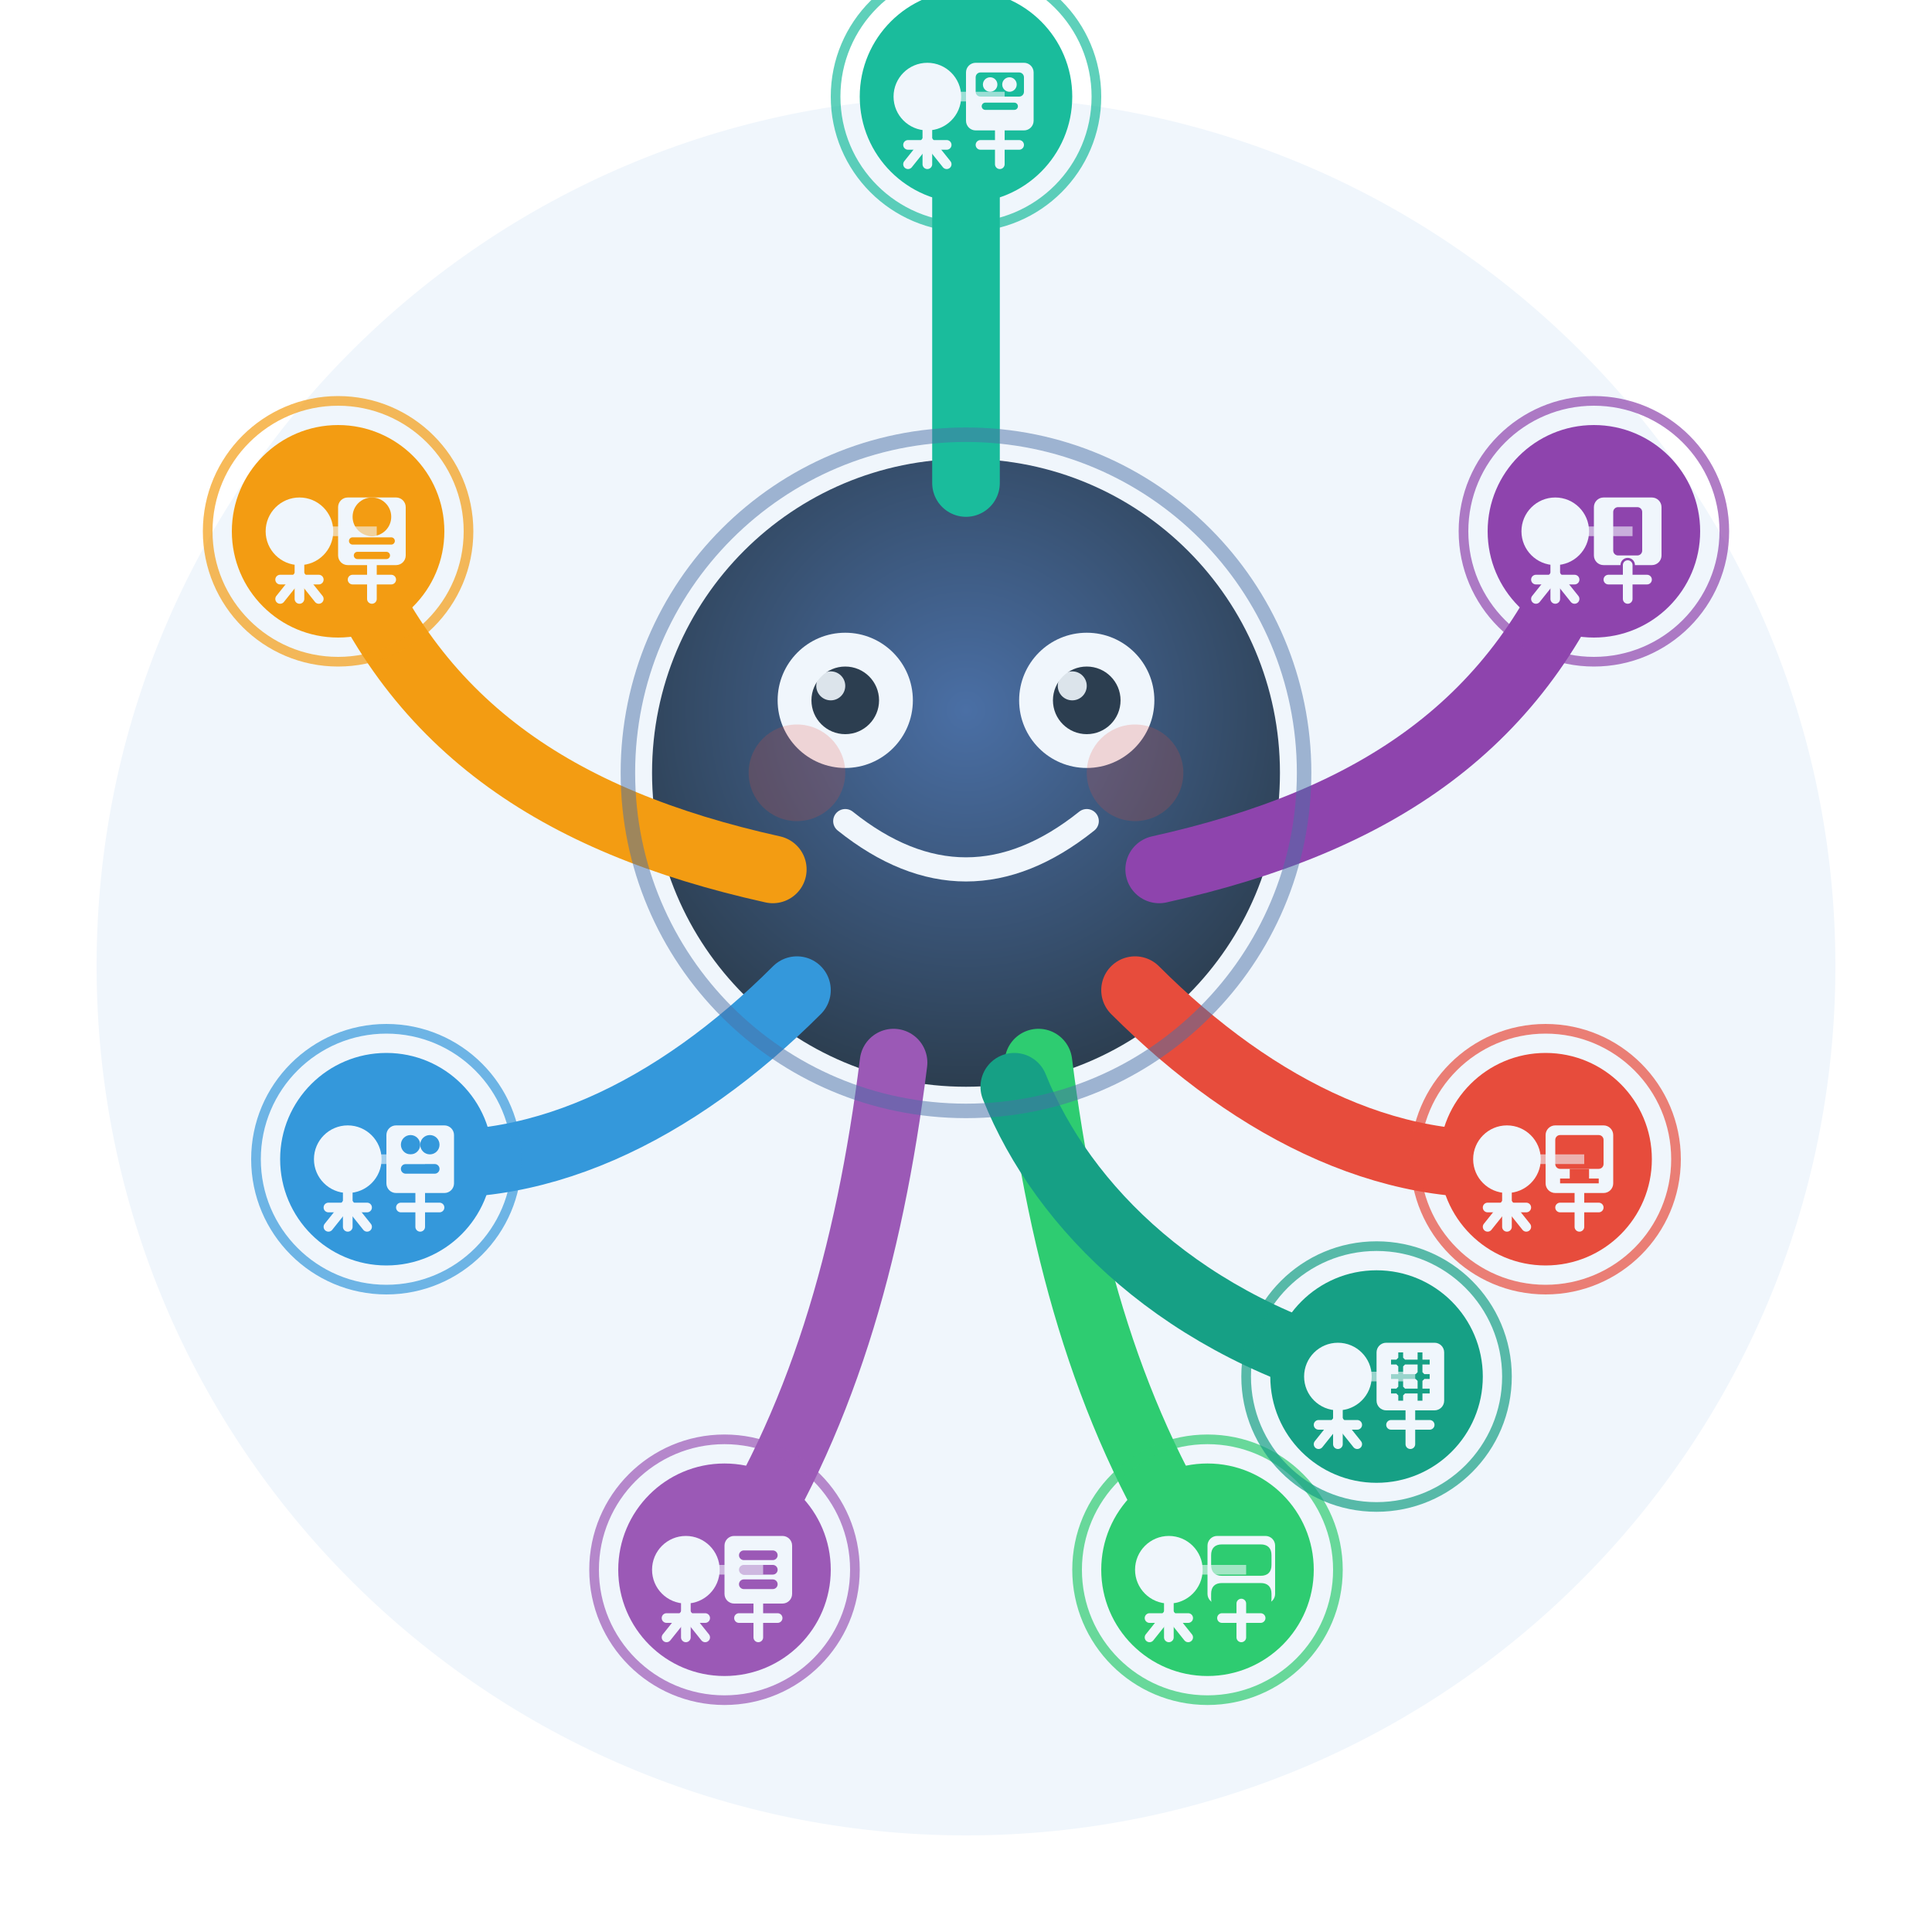
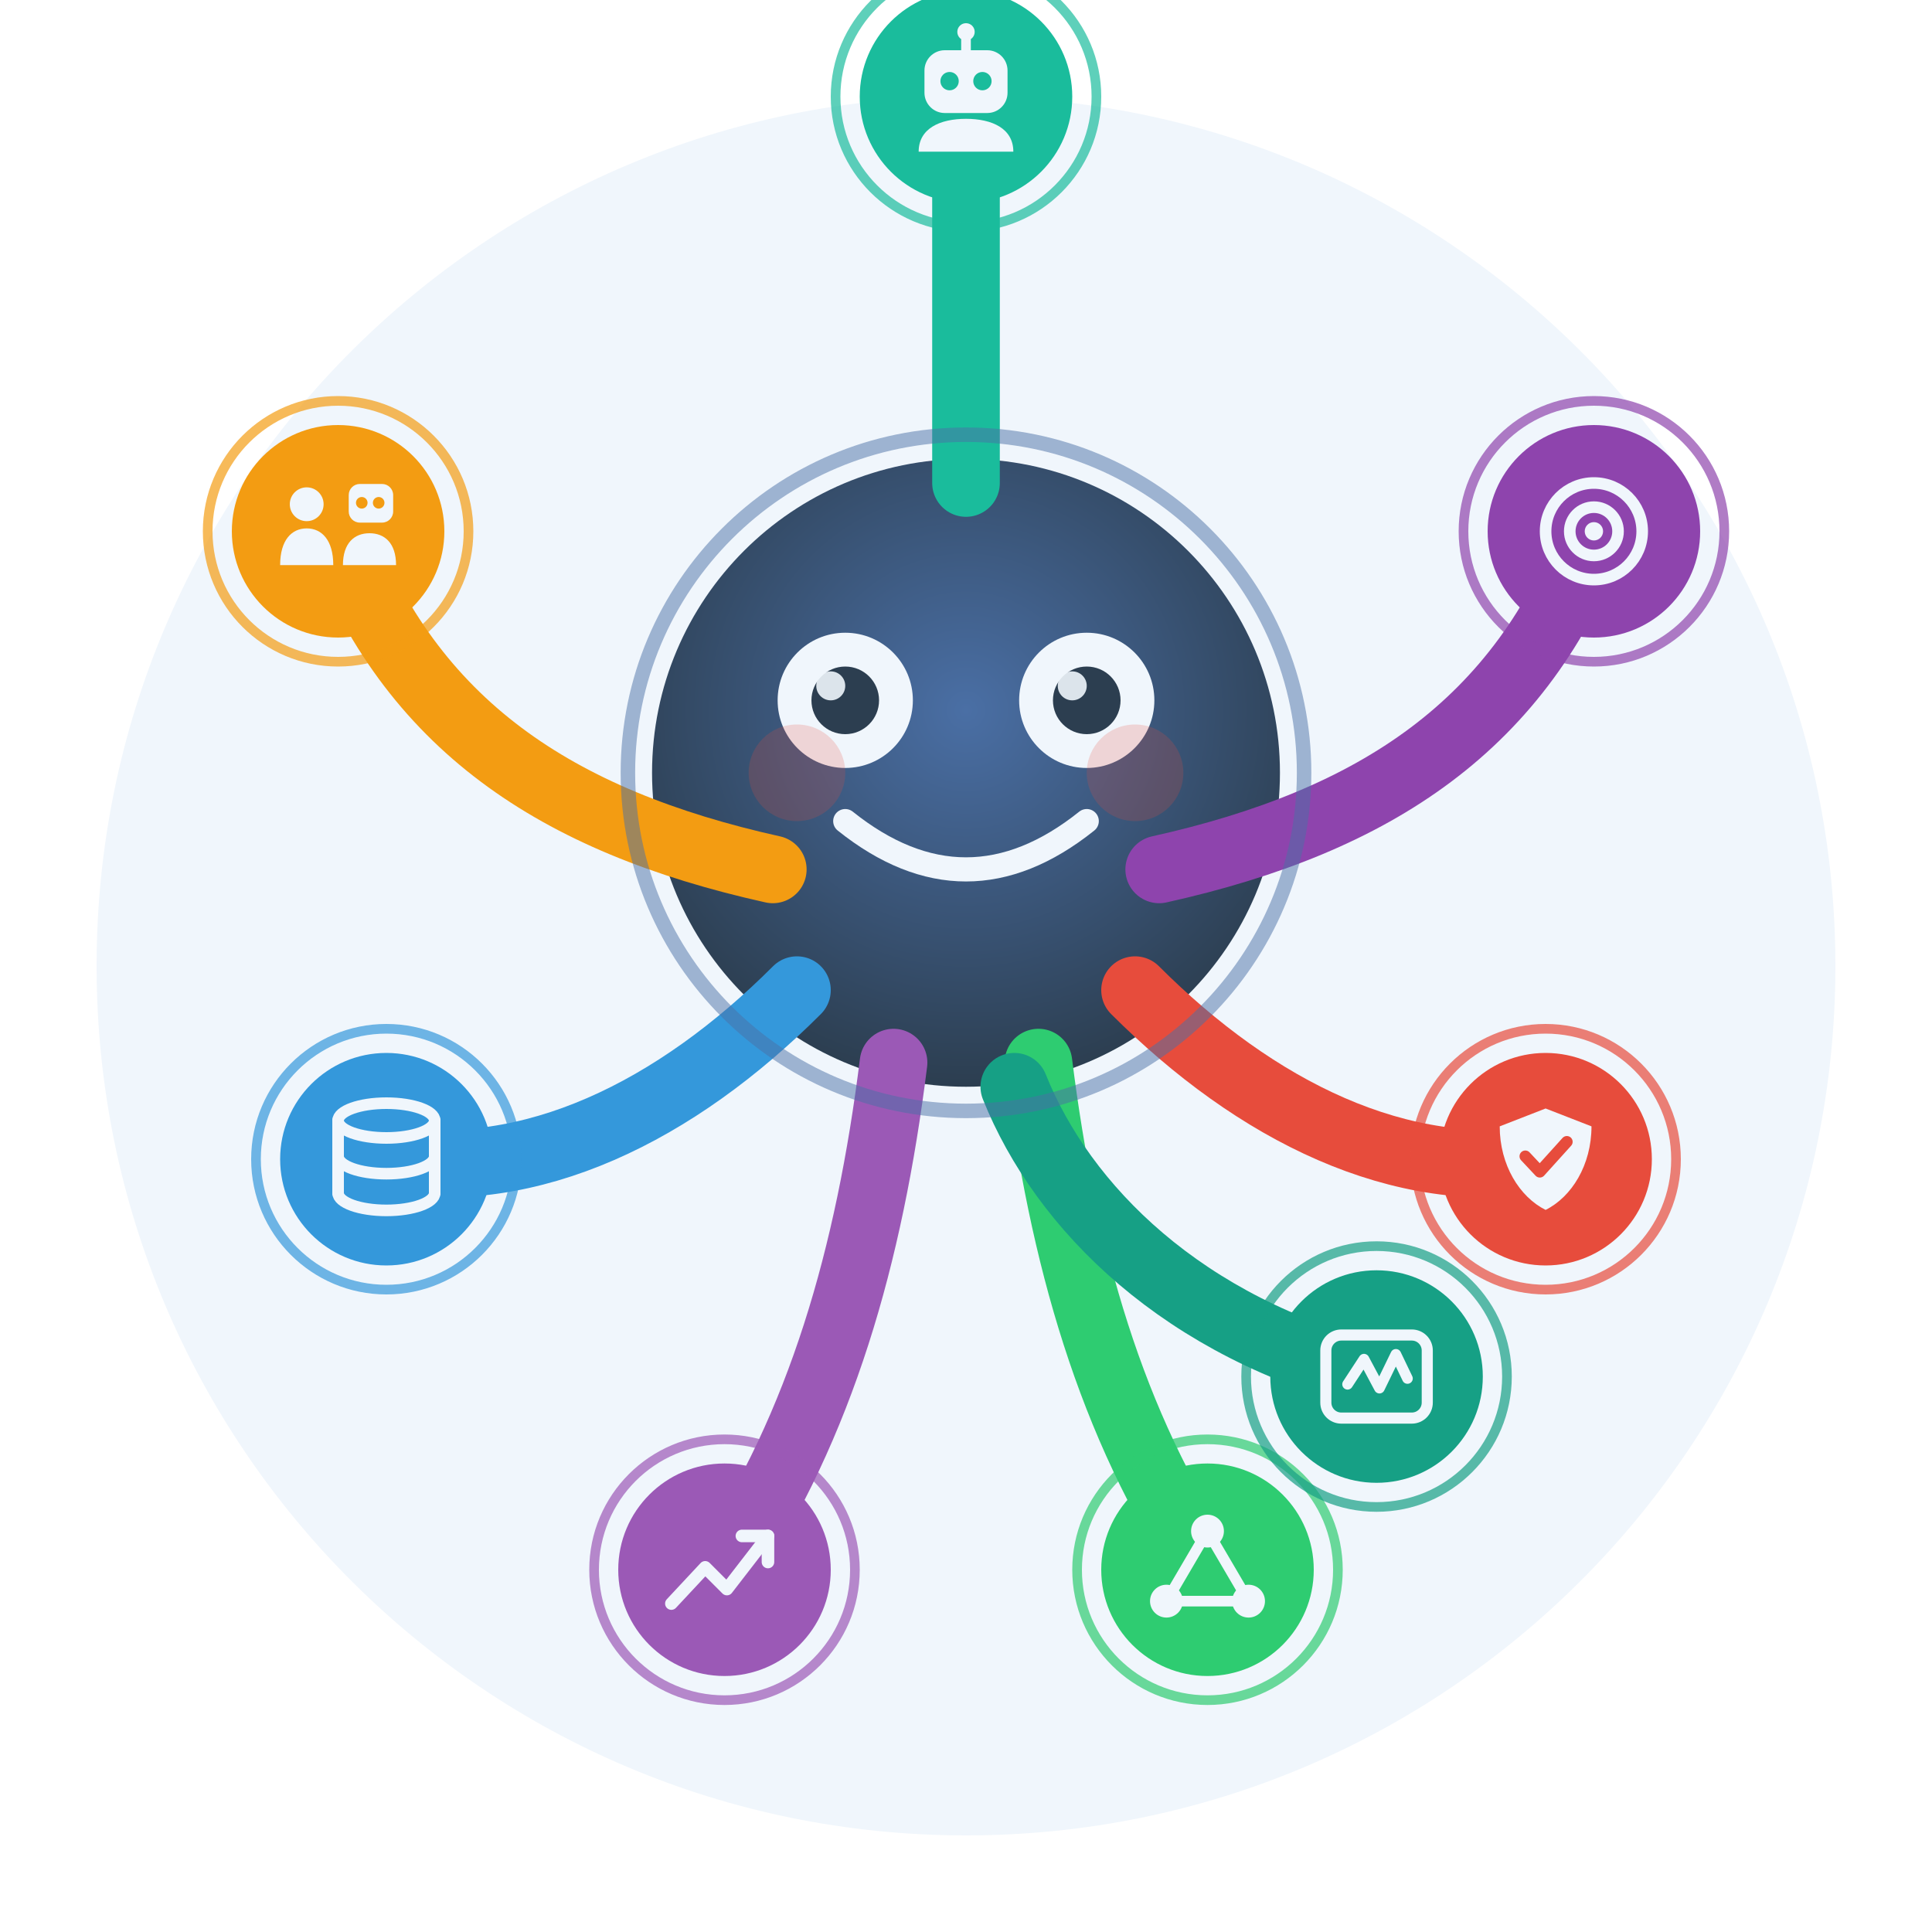
<svg xmlns="http://www.w3.org/2000/svg" viewBox="0 0 400 400">
  <circle cx="200" cy="200" r="180" fill="#f0f6fc" />
  <defs>
    <radialGradient id="headGradient" cx="50%" cy="40%" r="60%">
      <stop offset="0%" stop-color="#4a6fa5" />
      <stop offset="100%" stop-color="#2c3e50" />
    </radialGradient>
  </defs>
  <circle cx="200" cy="160" r="65" fill="url(#headGradient)" />
  <circle cx="175" cy="145" r="14" fill="#f0f6fc" />
  <circle cx="225" cy="145" r="14" fill="#f0f6fc" />
  <circle cx="175" cy="145" r="7" fill="#2c3e50">
    <animate attributeName="cy" values="143;147;143" dur="3s" repeatCount="indefinite" />
  </circle>
  <circle cx="225" cy="145" r="7" fill="#2c3e50">
    <animate attributeName="cy" values="143;147;143" dur="3s" repeatCount="indefinite" />
  </circle>
  <circle cx="172" cy="142" r="3" fill="#f0f6fc" opacity="0.9">
    <animate attributeName="cy" values="140;144;140" dur="3s" repeatCount="indefinite" />
  </circle>
  <circle cx="222" cy="142" r="3" fill="#f0f6fc" opacity="0.9">
    <animate attributeName="cy" values="140;144;140" dur="3s" repeatCount="indefinite" />
  </circle>
  <path d="M175,170 Q200,190 225,170" fill="none" stroke="#f0f6fc" stroke-width="5" stroke-linecap="round" />
  <circle cx="165" cy="160" r="10" fill="#e74c3c" opacity="0.2" />
  <circle cx="235" cy="160" r="10" fill="#e74c3c" opacity="0.2" />
  <path d="M165,205 C140,230 110,245 80,240" fill="none" stroke="#3498db" stroke-width="14" stroke-linecap="round">
    <animate attributeName="d" values="M165,205 C140,230 110,245 80,240; M165,205 C145,235 105,250 75,235; M165,205 C140,230 110,245 80,240" dur="4s" repeatCount="indefinite" />
  </path>
  <circle cx="80" cy="240" r="22" fill="#3498db" />
  <g transform="translate(80, 240)">
-     <circle cx="-8" cy="0" r="7" fill="#f0f6fc" />
-     <path d="M-8,7 L-8,14" stroke="#f0f6fc" stroke-width="2" stroke-linecap="round" />
-     <path d="M-12,10 L-4,10" stroke="#f0f6fc" stroke-width="2" stroke-linecap="round" />
-     <path d="M-12,14 L-8,9" stroke="#f0f6fc" stroke-width="2" stroke-linecap="round" />
-     <path d="M-4,14 L-8,9" stroke="#f0f6fc" stroke-width="2" stroke-linecap="round" />
-     <rect x="0" y="-7" width="14" height="14" rx="2" fill="#f0f6fc" />
-     <circle cx="5" cy="-3" r="2" fill="#3498db" />
-     <circle cx="9" cy="-3" r="2" fill="#3498db" />
-     <path d="M4,2 L10,2" stroke="#3498db" stroke-width="2" stroke-linecap="round" />
-     <path d="M7,7 L7,14" stroke="#f0f6fc" stroke-width="2" stroke-linecap="round" />
-     <path d="M3,10 L11,10" stroke="#f0f6fc" stroke-width="2" stroke-linecap="round" />
+     <ellipse cx="0" cy="-8" rx="10" ry="3.6" stroke="#f0f6fc" fill="none" stroke-linecap="round" stroke-linejoin="round" stroke-width="2.4" />
+     <path d="M-10,-8 L-10,7" stroke="#f0f6fc" fill="none" stroke-linecap="round" stroke-linejoin="round" stroke-width="2.4" />
+     <path d="M10,-8 L10,7" stroke="#f0f6fc" fill="none" stroke-linecap="round" stroke-linejoin="round" stroke-width="2.4" />
+     <path d="M-10,7 A 10,3.6 0 0 0 10,7" stroke="#f0f6fc" fill="none" stroke-linecap="round" stroke-linejoin="round" stroke-width="2.4" />
+     <path d="M-10,-0.6 A 10,3.6 0 0 0 10,-0.6" stroke="#f0f6fc" fill="none" stroke-linecap="round" stroke-linejoin="round" stroke-width="2.4" />
  </g>
  <path d="M185,220 C180,260 170,295 150,325" fill="none" stroke="#9b59b6" stroke-width="14" stroke-linecap="round">
    <animate attributeName="d" values="M185,220 C180,260 170,295 150,325; M185,220 C185,265 165,300 145,330; M185,220 C180,260 170,295 150,325" dur="3.7s" repeatCount="indefinite" />
  </path>
  <circle cx="150" cy="325" r="22" fill="#9b59b6" />
  <g transform="translate(150, 325)">
-     <circle cx="-8" cy="0" r="7" fill="#f0f6fc" />
-     <path d="M-8,7 L-8,14" stroke="#f0f6fc" stroke-width="2" stroke-linecap="round" />
-     <path d="M-12,10 L-4,10" stroke="#f0f6fc" stroke-width="2" stroke-linecap="round" />
-     <path d="M-12,14 L-8,9" stroke="#f0f6fc" stroke-width="2" stroke-linecap="round" />
-     <path d="M-4,14 L-8,9" stroke="#f0f6fc" stroke-width="2" stroke-linecap="round" />
-     <rect x="0" y="-7" width="14" height="14" rx="2" fill="#f0f6fc" />
-     <path d="M4,-3 L10,-3" stroke="#9b59b6" stroke-width="2" stroke-linecap="round" />
-     <path d="M4,0 L10,0" stroke="#9b59b6" stroke-width="2" stroke-linecap="round" />
-     <path d="M4,3 L10,3" stroke="#9b59b6" stroke-width="2" stroke-linecap="round" />
-     <path d="M7,7 L7,14" stroke="#f0f6fc" stroke-width="2" stroke-linecap="round" />
-     <path d="M3,10 L11,10" stroke="#f0f6fc" stroke-width="2" stroke-linecap="round" />
+     <path d="M-11,7 L-4,-0.5 L0.5,4 L9,-7" stroke="#f0f6fc" fill="none" stroke-linecap="round" stroke-linejoin="round" stroke-width="2.6" />
+     <path d="M3.6,-7 L9,-7 L9,-1.6" stroke="#f0f6fc" fill="none" stroke-linecap="round" stroke-linejoin="round" stroke-width="2.6" />
  </g>
  <path d="M215,220 C220,260 230,295 250,325" fill="none" stroke="#2ecc71" stroke-width="14" stroke-linecap="round">
    <animate attributeName="d" values="M215,220 C220,260 230,295 250,325; M215,220 C215,265 235,300 255,330; M215,220 C220,260 230,295 250,325" dur="4.1s" repeatCount="indefinite" />
  </path>
  <circle cx="250" cy="325" r="22" fill="#2ecc71" />
  <g transform="translate(250, 325)">
-     <circle cx="-8" cy="0" r="7" fill="#f0f6fc" />
-     <path d="M-8,7 L-8,14" stroke="#f0f6fc" stroke-width="2" stroke-linecap="round" />
-     <path d="M-12,10 L-4,10" stroke="#f0f6fc" stroke-width="2" stroke-linecap="round" />
-     <path d="M-12,14 L-8,9" stroke="#f0f6fc" stroke-width="2" stroke-linecap="round" />
-     <path d="M-4,14 L-8,9" stroke="#f0f6fc" stroke-width="2" stroke-linecap="round" />
-     <rect x="0" y="-7" width="14" height="14" rx="2" fill="#f0f6fc" />
-     <path d="M3,-5 L11,-5 Q13,-5 13,-3 L13,-1 Q13,1 11,1 L3,1 Q1,1 1,-1 L1,-3 Q1,-5 3,-5 Z" fill="#2ecc71" stroke="#2ecc71" stroke-width="0.5" />
-     <path d="M3,3 L11,3 Q13,3 13,5 L13,6 Q13,8 11,8 L3,8 Q1,8 1,6 L1,5 Q1,3 3,3 Z" fill="#2ecc71" stroke="#2ecc71" stroke-width="0.5" />
-     <path d="M7,7 L7,14" stroke="#f0f6fc" stroke-width="2" stroke-linecap="round" />
-     <path d="M3,10 L11,10" stroke="#f0f6fc" stroke-width="2" stroke-linecap="round" />
+     <path d="M0,-8 L-8.5,6.5 M0,-8 L8.5,6.5 M-8.5,6.5 L8.5,6.5" stroke="#f0f6fc" fill="none" stroke-linecap="round" stroke-linejoin="round" stroke-width="2.2" />
+     <circle cx="0" cy="-8" r="3.4" fill="#f0f6fc" />
+     <circle cx="-8.5" cy="6.5" r="3.4" fill="#f0f6fc" />
+     <circle cx="8.5" cy="6.5" r="3.4" fill="#f0f6fc" />
  </g>
  <path d="M235,205 C260,230 290,245 320,240" fill="none" stroke="#e74c3c" stroke-width="14" stroke-linecap="round">
    <animate attributeName="d" values="M235,205 C260,230 290,245 320,240; M235,205 C255,235 295,250 325,235; M235,205 C260,230 290,245 320,240" dur="3.8s" repeatCount="indefinite" />
  </path>
  <circle cx="320" cy="240" r="22" fill="#e74c3c" />
  <g transform="translate(320, 240)">
-     <circle cx="-8" cy="0" r="7" fill="#f0f6fc" />
-     <path d="M-8,7 L-8,14" stroke="#f0f6fc" stroke-width="2" stroke-linecap="round" />
-     <path d="M-12,10 L-4,10" stroke="#f0f6fc" stroke-width="2" stroke-linecap="round" />
-     <path d="M-12,14 L-8,9" stroke="#f0f6fc" stroke-width="2" stroke-linecap="round" />
-     <path d="M-4,14 L-8,9" stroke="#f0f6fc" stroke-width="2" stroke-linecap="round" />
-     <rect x="0" y="-7" width="14" height="14" rx="2" fill="#f0f6fc" />
-     <rect x="2" y="-5" width="10" height="7" rx="1" fill="#e74c3c" />
-     <rect x="5" y="2" width="4" height="2" fill="#e74c3c" />
-     <rect x="3" y="4" width="8" height="1" fill="#e74c3c" />
-     <path d="M7,7 L7,14" stroke="#f0f6fc" stroke-width="2" stroke-linecap="round" />
-     <path d="M3,10 L11,10" stroke="#f0f6fc" stroke-width="2" stroke-linecap="round" />
+     <path d="M0,-10.5 L9.5,-6.8 C9.5,1.2 5.4,7.8 0,10.5 C-5.4,7.8 -9.5,1.2 -9.5,-6.8 Z" fill="#f0f6fc" />
+     <path d="M-4.2,-0.6 L-1.2,2.6 L4.4,-3.6" stroke="#e74c3c" fill="none" stroke-width="2.4" stroke-linecap="round" stroke-linejoin="round" />
  </g>
  <path d="M160,180 C115,170 85,150 70,110" fill="none" stroke="#f39c12" stroke-width="14" stroke-linecap="round">
    <animate attributeName="d" values="M160,180 C115,170 85,150 70,110; M160,180 C120,175 90,155 75,105; M160,180 C115,170 85,150 70,110" dur="4.2s" repeatCount="indefinite" />
  </path>
  <circle cx="70" cy="110" r="22" fill="#f39c12" />
  <g transform="translate(70, 110)">
-     <circle cx="-8" cy="0" r="7" fill="#f0f6fc" />
-     <path d="M-8,7 L-8,14" stroke="#f0f6fc" stroke-width="2" stroke-linecap="round" />
-     <path d="M-12,10 L-4,10" stroke="#f0f6fc" stroke-width="2" stroke-linecap="round" />
-     <path d="M-12,14 L-8,9" stroke="#f0f6fc" stroke-width="2" stroke-linecap="round" />
-     <path d="M-4,14 L-8,9" stroke="#f0f6fc" stroke-width="2" stroke-linecap="round" />
-     <rect x="0" y="-7" width="14" height="14" rx="2" fill="#f0f6fc" />
-     <circle cx="7" cy="-3" r="4" fill="#f39c12" />
-     <path d="M3,2 L11,2" stroke="#f39c12" stroke-width="1.5" stroke-linecap="round" />
-     <path d="M4,5 L10,5" stroke="#f39c12" stroke-width="1.5" stroke-linecap="round" />
-     <path d="M7,7 L7,14" stroke="#f0f6fc" stroke-width="2" stroke-linecap="round" />
-     <path d="M3,10 L11,10" stroke="#f0f6fc" stroke-width="2" stroke-linecap="round" />
+     <circle cx="-6.5" cy="-5.6" r="3.5" fill="#f0f6fc" />
+     <path d="M-12,7 C-12,1.8 -9.6,-0.6 -6.5,-0.6 C-3.4,-0.6 -1,1.8 -1,7 Z" fill="#f0f6fc" />
+     <rect x="2.2" y="-9.8" width="9.2" height="8" rx="2.3" fill="#f0f6fc" />
+     <circle cx="4.9" cy="-5.9" r="1.2" fill="#f39c12" />
+     <circle cx="8.4" cy="-5.9" r="1.2" fill="#f39c12" />
+     <path d="M1,7 C1,2.4 3.4,0.4 6.5,0.4 C9.6,0.4 12,2.4 12,7 Z" fill="#f0f6fc" />
  </g>
  <path d="M200,100 C200,70 200,50 200,20" fill="none" stroke="#1abc9c" stroke-width="14" stroke-linecap="round">
    <animate attributeName="d" values="M200,100 C200,70 200,50 200,20; M200,100 C195,65 205,45 195,20; M200,100 C200,70 200,50 200,20" dur="3.5s" repeatCount="indefinite" />
  </path>
  <circle cx="200" cy="20" r="22" fill="#1abc9c" />
  <g transform="translate(200, 20)">
-     <circle cx="-8" cy="0" r="7" fill="#f0f6fc" />
-     <path d="M-8,7 L-8,14" stroke="#f0f6fc" stroke-width="2" stroke-linecap="round" />
-     <path d="M-12,10 L-4,10" stroke="#f0f6fc" stroke-width="2" stroke-linecap="round" />
-     <path d="M-12,14 L-8,9" stroke="#f0f6fc" stroke-width="2" stroke-linecap="round" />
-     <path d="M-4,14 L-8,9" stroke="#f0f6fc" stroke-width="2" stroke-linecap="round" />
-     <rect x="0" y="-7" width="14" height="14" rx="2" fill="#f0f6fc" />
-     <rect x="2" y="-5" width="10" height="5" rx="1" fill="#1abc9c" />
-     <circle cx="5" cy="-2.5" r="1.5" fill="#f0f6fc" />
-     <circle cx="9" cy="-2.5" r="1.5" fill="#f0f6fc" />
-     <path d="M4,2 L10,2" stroke="#1abc9c" stroke-width="1.5" stroke-linecap="round" />
-     <path d="M7,7 L7,14" stroke="#f0f6fc" stroke-width="2" stroke-linecap="round" />
-     <path d="M3,10 L11,10" stroke="#f0f6fc" stroke-width="2" stroke-linecap="round" />
+     <circle cx="0" cy="-13.4" r="1.8" fill="#f0f6fc" />
+     <path d="M0,-11.8 L0,-9.6" stroke="#f0f6fc" stroke-width="2" stroke-linecap="round" />
+     <rect x="-8.6" y="-9.6" width="17.2" height="13" rx="4.2" fill="#f0f6fc" />
+     <circle cx="-3.4" cy="-3.2" r="1.9" fill="#1abc9c" />
+     <circle cx="3.4" cy="-3.2" r="1.9" fill="#1abc9c" />
+     <path d="M-9.8,11.4 C-9.8,6.6 -5.4,4.6 0,4.6 C5.4,4.6 9.8,6.6 9.8,11.4 Z" fill="#f0f6fc" />
  </g>
  <path d="M240,180 C285,170 315,150 330,110" fill="none" stroke="#8e44ad" stroke-width="14" stroke-linecap="round">
    <animate attributeName="d" values="M240,180 C285,170 315,150 330,110; M240,180 C280,175 310,155 325,105; M240,180 C285,170 315,150 330,110" dur="4.3s" repeatCount="indefinite" />
  </path>
  <circle cx="330" cy="110" r="22" fill="#8e44ad" />
  <g transform="translate(330, 110)">
-     <circle cx="-8" cy="0" r="7" fill="#f0f6fc" />
-     <path d="M-8,7 L-8,14" stroke="#f0f6fc" stroke-width="2" stroke-linecap="round" />
-     <path d="M-12,10 L-4,10" stroke="#f0f6fc" stroke-width="2" stroke-linecap="round" />
-     <path d="M-12,14 L-8,9" stroke="#f0f6fc" stroke-width="2" stroke-linecap="round" />
-     <path d="M-4,14 L-8,9" stroke="#f0f6fc" stroke-width="2" stroke-linecap="round" />
-     <rect x="0" y="-7" width="14" height="14" rx="2" fill="#f0f6fc" />
-     <rect x="4" y="-5" width="6" height="10" rx="1" fill="#8e44ad" />
-     <circle cx="7" cy="7" r="1.5" fill="#8e44ad" />
-     <path d="M7,7 L7,14" stroke="#f0f6fc" stroke-width="2" stroke-linecap="round" />
-     <path d="M3,10 L11,10" stroke="#f0f6fc" stroke-width="2" stroke-linecap="round" />
+     <circle cx="0" cy="0" r="10" stroke="#f0f6fc" fill="none" stroke-linecap="round" stroke-linejoin="round" stroke-width="2.4" />
+     <circle cx="0" cy="0" r="5" stroke="#f0f6fc" fill="none" stroke-linecap="round" stroke-linejoin="round" stroke-width="2.4" />
+     <circle cx="0" cy="0" r="1.9" fill="#f0f6fc" />
  </g>
  <path d="M210,225 C220,250 245,275 285,285" fill="none" stroke="#16a085" stroke-width="14" stroke-linecap="round">
    <animate attributeName="d" values="M210,225 C220,250 245,275 285,285; M210,225 C215,255 240,280 280,290; M210,225 C220,250 245,275 285,285" dur="3.9s" repeatCount="indefinite" />
  </path>
  <circle cx="285" cy="285" r="22" fill="#16a085" />
  <g transform="translate(285, 285)">
-     <circle cx="-8" cy="0" r="7" fill="#f0f6fc" />
-     <path d="M-8,7 L-8,14" stroke="#f0f6fc" stroke-width="2" stroke-linecap="round" />
-     <path d="M-12,10 L-4,10" stroke="#f0f6fc" stroke-width="2" stroke-linecap="round" />
-     <path d="M-12,14 L-8,9" stroke="#f0f6fc" stroke-width="2" stroke-linecap="round" />
-     <path d="M-4,14 L-8,9" stroke="#f0f6fc" stroke-width="2" stroke-linecap="round" />
-     <rect x="0" y="-7" width="14" height="14" rx="2" fill="#f0f6fc" />
-     <path d="M3,-3 L11,-3" stroke="#16a085" stroke-width="1" />
-     <path d="M3,0 L11,0" stroke="#16a085" stroke-width="1" />
-     <path d="M3,3 L11,3" stroke="#16a085" stroke-width="1" />
-     <path d="M5,-5 L5,5" stroke="#16a085" stroke-width="1" />
-     <path d="M9,-5 L9,5" stroke="#16a085" stroke-width="1" />
-     <circle cx="5" cy="-3" r="1" fill="#16a085" />
-     <circle cx="9" cy="0" r="1" fill="#16a085" />
-     <circle cx="5" cy="3" r="1" fill="#16a085" />
-     <path d="M7,7 L7,14" stroke="#f0f6fc" stroke-width="2" stroke-linecap="round" />
-     <path d="M3,10 L11,10" stroke="#f0f6fc" stroke-width="2" stroke-linecap="round" />
+     <rect x="-10.5" y="-8.6" width="21" height="17.2" rx="3.2" stroke="#f0f6fc" fill="none" stroke-linecap="round" stroke-linejoin="round" stroke-width="2.3" />
+     <path d="M-6,1.6 L-2.6,-3.6 L0.6,2.4 L4,-4.6 L6.4,0.4" stroke="#f0f6fc" fill="none" stroke-linecap="round" stroke-linejoin="round" stroke-width="2.2" />
  </g>
  <g>
    <circle cx="80" cy="240" r="27" stroke="#3498db" stroke-width="2" fill="none" opacity="0.7">
      <animate attributeName="r" from="22" to="32" dur="2s" repeatCount="indefinite" />
      <animate attributeName="opacity" from="0.7" to="0" dur="2s" repeatCount="indefinite" />
    </circle>
    <circle cx="150" cy="325" r="27" stroke="#9b59b6" stroke-width="2" fill="none" opacity="0.7">
      <animate attributeName="r" from="22" to="32" dur="2.2s" repeatCount="indefinite" />
      <animate attributeName="opacity" from="0.7" to="0" dur="2.2s" repeatCount="indefinite" />
    </circle>
    <circle cx="250" cy="325" r="27" stroke="#2ecc71" stroke-width="2" fill="none" opacity="0.7">
      <animate attributeName="r" from="22" to="32" dur="1.8s" repeatCount="indefinite" />
      <animate attributeName="opacity" from="0.7" to="0" dur="1.8s" repeatCount="indefinite" />
    </circle>
    <circle cx="320" cy="240" r="27" stroke="#e74c3c" stroke-width="2" fill="none" opacity="0.7">
      <animate attributeName="r" from="22" to="32" dur="2.1s" repeatCount="indefinite" />
      <animate attributeName="opacity" from="0.7" to="0" dur="2.1s" repeatCount="indefinite" />
    </circle>
    <circle cx="70" cy="110" r="27" stroke="#f39c12" stroke-width="2" fill="none" opacity="0.7">
      <animate attributeName="r" from="22" to="32" dur="1.9s" repeatCount="indefinite" />
      <animate attributeName="opacity" from="0.7" to="0" dur="1.9s" repeatCount="indefinite" />
    </circle>
    <circle cx="200" cy="20" r="27" stroke="#1abc9c" stroke-width="2" fill="none" opacity="0.7">
      <animate attributeName="r" from="22" to="32" dur="2.3s" repeatCount="indefinite" />
      <animate attributeName="opacity" from="0.7" to="0" dur="2.3s" repeatCount="indefinite" />
    </circle>
    <circle cx="330" cy="110" r="27" stroke="#8e44ad" stroke-width="2" fill="none" opacity="0.7">
      <animate attributeName="r" from="22" to="32" dur="2.4s" repeatCount="indefinite" />
      <animate attributeName="opacity" from="0.7" to="0" dur="2.4s" repeatCount="indefinite" />
    </circle>
    <circle cx="285" cy="285" r="27" stroke="#16a085" stroke-width="2" fill="none" opacity="0.7">
      <animate attributeName="r" from="22" to="32" dur="1.7s" repeatCount="indefinite" />
      <animate attributeName="opacity" from="0.7" to="0" dur="1.7s" repeatCount="indefinite" />
    </circle>
  </g>
-   <g>
-     <line x1="72" y1="240" x2="88" y2="240" stroke="#f0f6fc" stroke-width="2" opacity="0.6">
-       <animate attributeName="opacity" values="0.6;1;0.6" dur="1.5s" repeatCount="indefinite" />
-     </line>
-     <line x1="142" y1="325" x2="158" y2="325" stroke="#f0f6fc" stroke-width="2" opacity="0.6">
-       <animate attributeName="opacity" values="0.6;1;0.6" dur="1.7s" repeatCount="indefinite" />
-     </line>
-     <line x1="242" y1="325" x2="258" y2="325" stroke="#f0f6fc" stroke-width="2" opacity="0.6">
-       <animate attributeName="opacity" values="0.6;1;0.6" dur="1.6s" repeatCount="indefinite" />
-     </line>
-     <line x1="312" y1="240" x2="328" y2="240" stroke="#f0f6fc" stroke-width="2" opacity="0.6">
-       <animate attributeName="opacity" values="0.6;1;0.6" dur="1.8s" repeatCount="indefinite" />
-     </line>
-     <line x1="62" y1="110" x2="78" y2="110" stroke="#f0f6fc" stroke-width="2" opacity="0.6">
-       <animate attributeName="opacity" values="0.6;1;0.6" dur="1.9s" repeatCount="indefinite" />
-     </line>
-     <line x1="192" y1="20" x2="208" y2="20" stroke="#f0f6fc" stroke-width="2" opacity="0.6">
-       <animate attributeName="opacity" values="0.6;1;0.6" dur="1.5s" repeatCount="indefinite" />
-     </line>
-     <line x1="322" y1="110" x2="338" y2="110" stroke="#f0f6fc" stroke-width="2" opacity="0.6">
-       <animate attributeName="opacity" values="0.6;1;0.6" dur="1.4s" repeatCount="indefinite" />
-     </line>
-     <line x1="277" y1="285" x2="293" y2="285" stroke="#f0f6fc" stroke-width="2" opacity="0.6">
-       <animate attributeName="opacity" values="0.6;1;0.6" dur="2s" repeatCount="indefinite" />
-     </line>
-   </g>
  <circle cx="200" cy="160" r="70" stroke="#4a6fa5" stroke-width="3" fill="none" opacity="0.5">
    <animate attributeName="r" from="65" to="80" dur="3s" repeatCount="indefinite" />
    <animate attributeName="opacity" from="0.5" to="0" dur="3s" repeatCount="indefinite" />
  </circle>
</svg>
